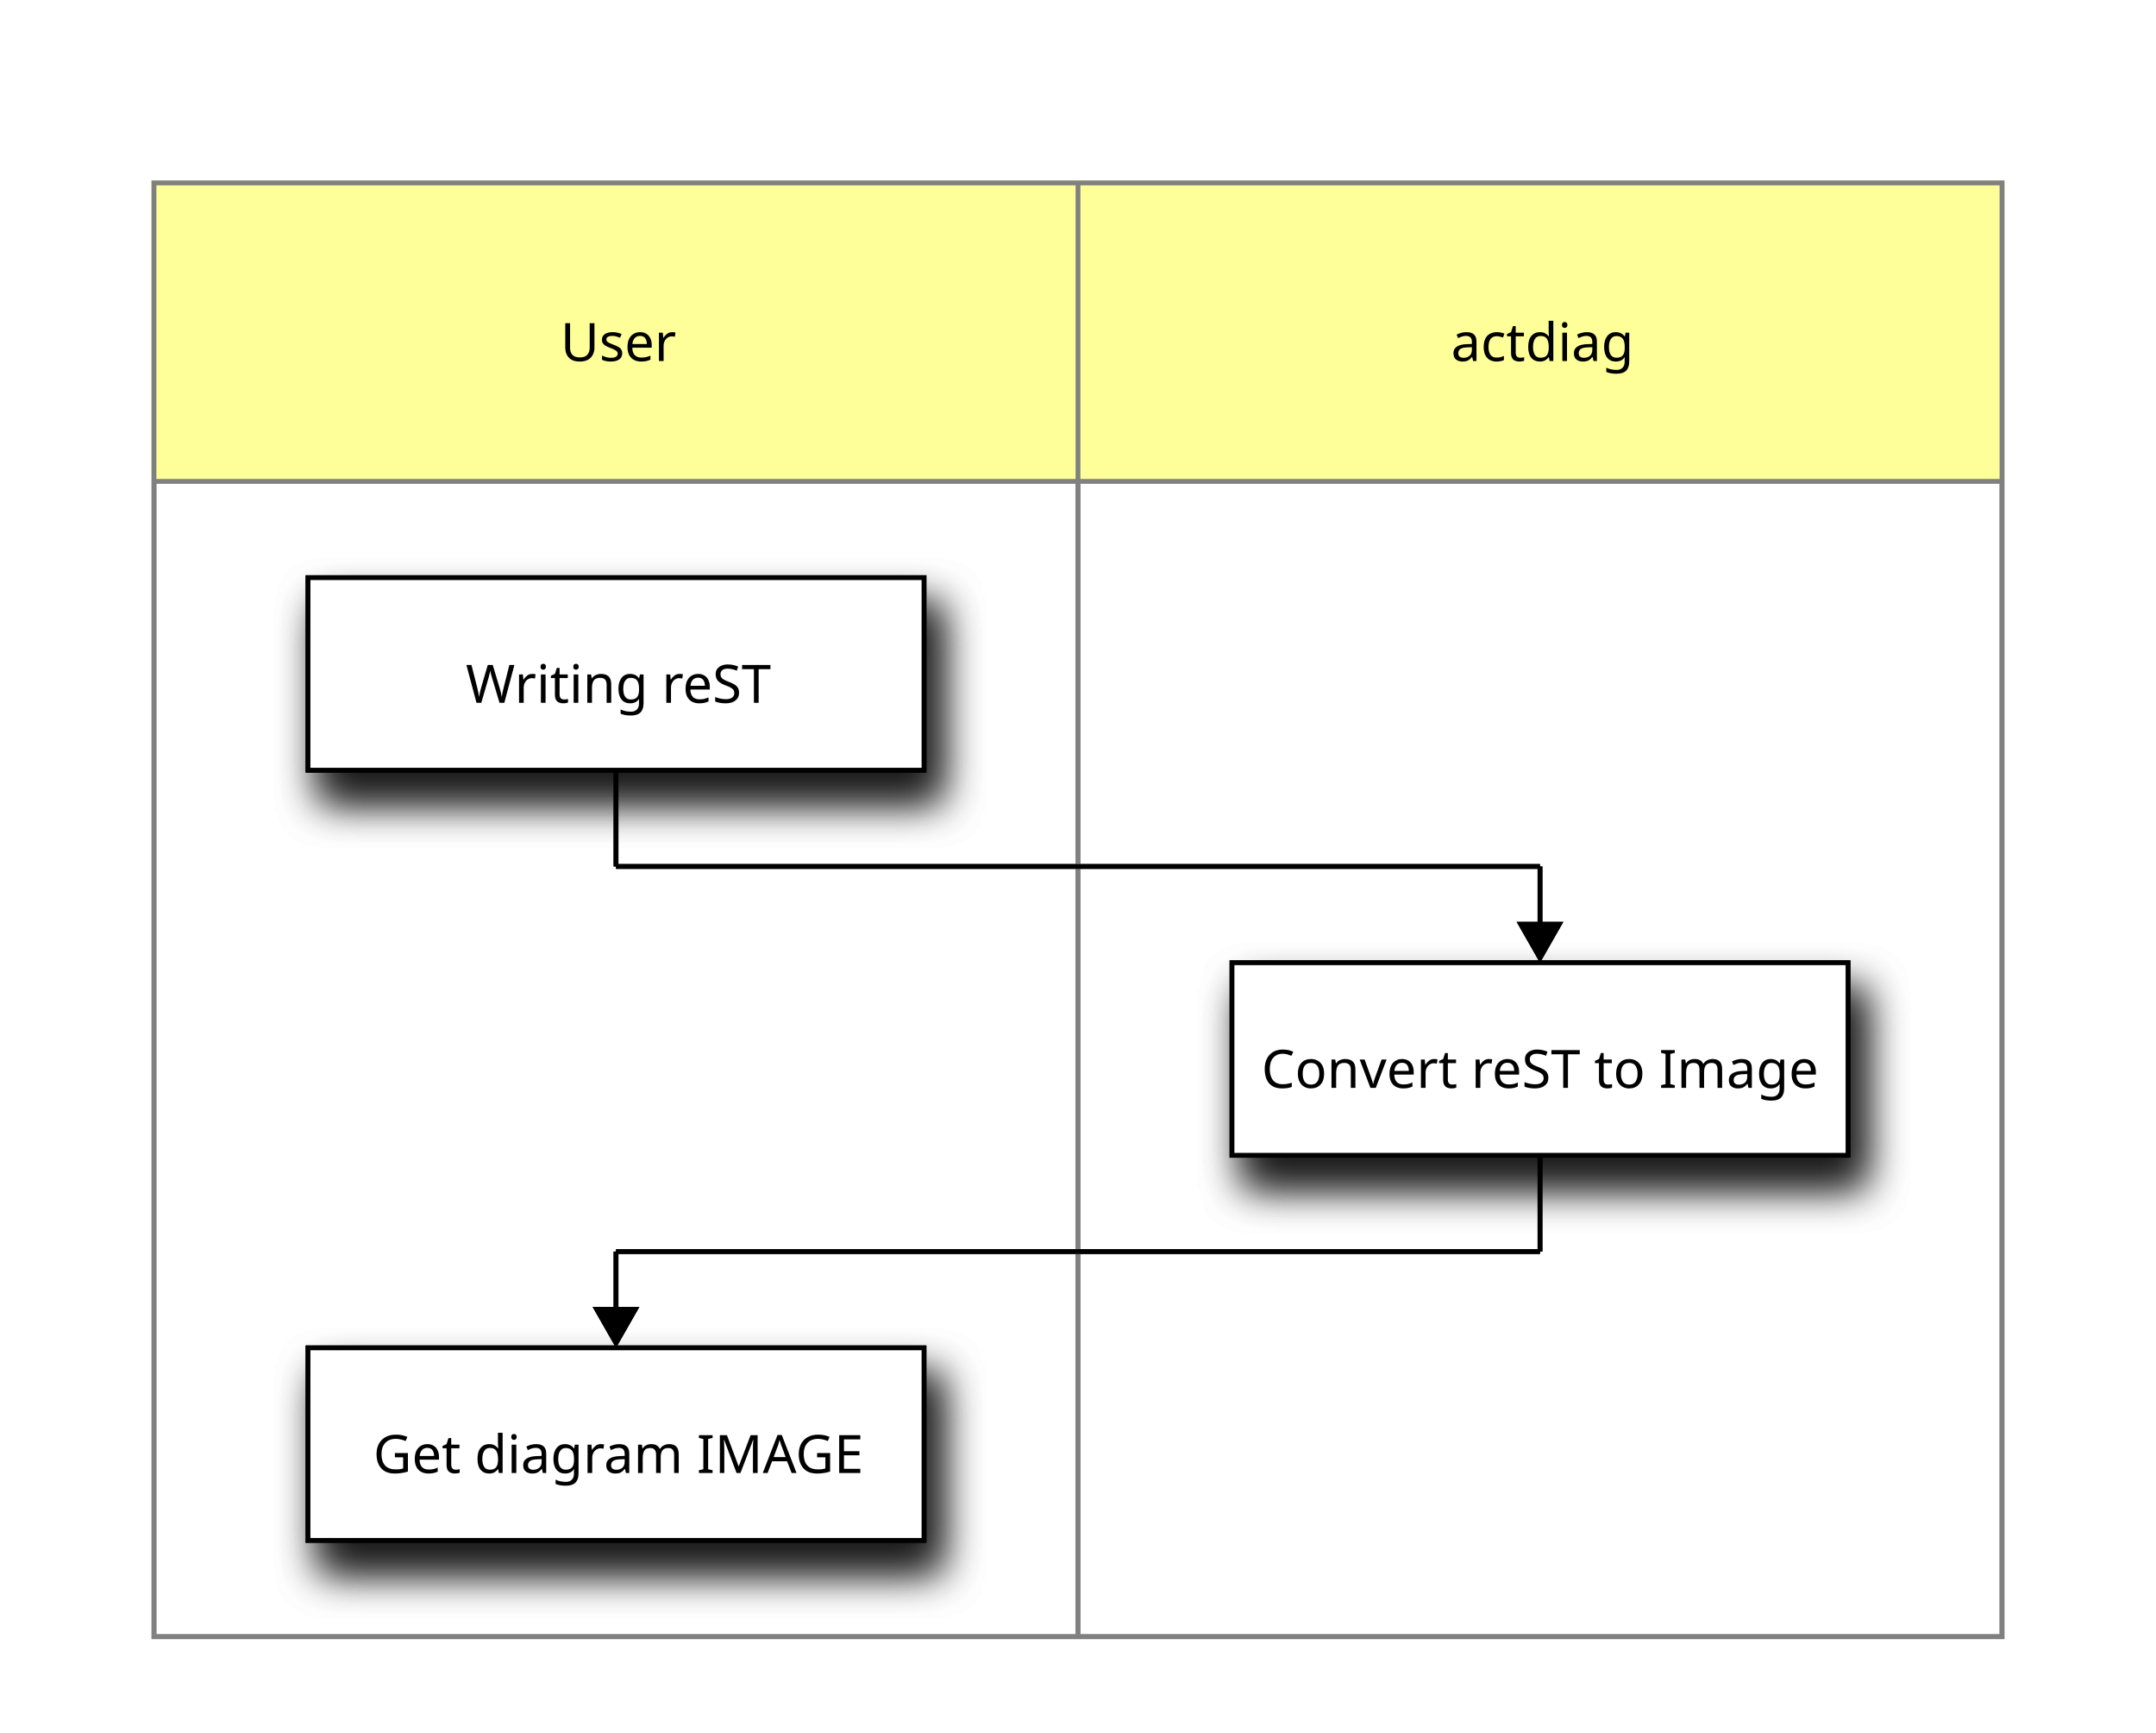
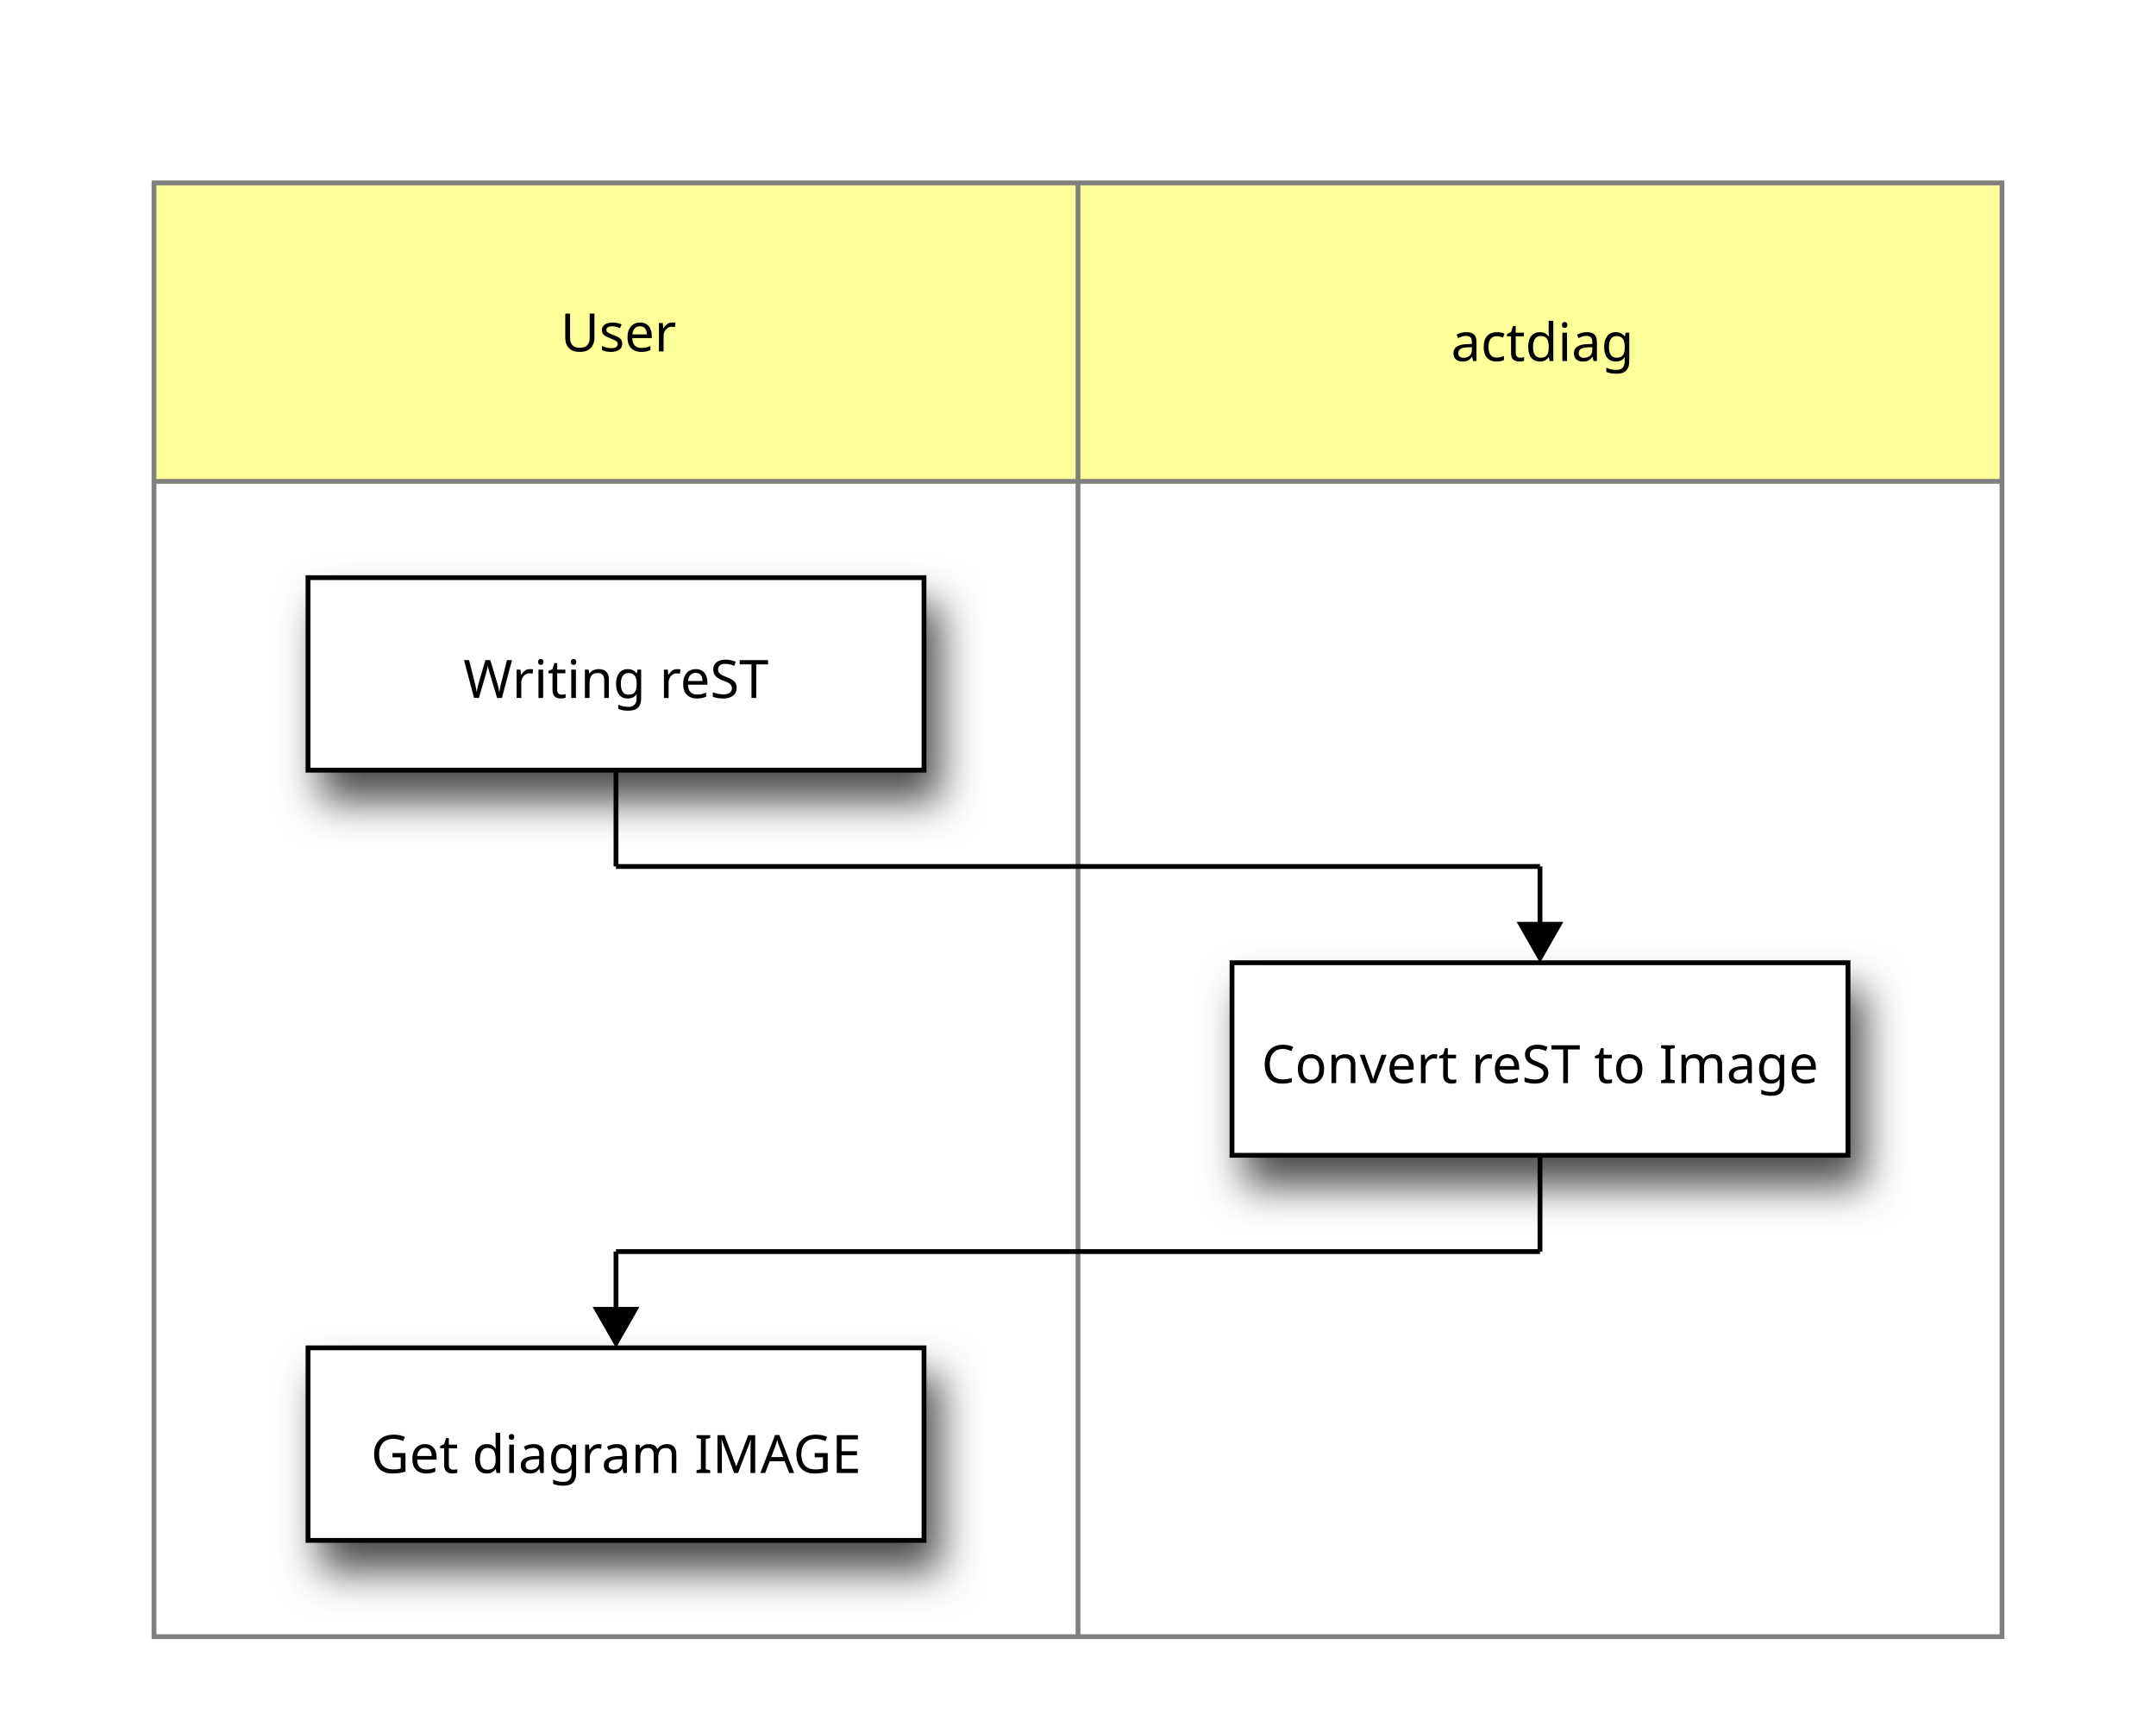
- <svg xmlns="http://www.w3.org/2000/svg" class="kroki-output kroki-output-activity-diagram" viewBox="0 0 448 360">
+ <svg xmlns="http://www.w3.org/2000/svg" viewBox="0 0 448 360">
  <defs id="defs_block">
    <filter height="1.504" id="filter_blur" width="1.157" x="-0.079" y="-0.252">
      <feGaussianBlur id="feGaussianBlur3780" stdDeviation="4.2" />
    </filter>
  </defs>
  <rect fill="rgb(0,0,0)" height="40" stroke="rgb(0,0,0)" style="filter:url(#filter_blur);opacity:0.7;fill-opacity:1" width="128" x="67" y="126" />
  <rect fill="rgb(0,0,0)" height="40" stroke="rgb(0,0,0)" style="filter:url(#filter_blur);opacity:0.7;fill-opacity:1" width="128" x="259" y="206" />
  <rect fill="rgb(0,0,0)" height="40" stroke="rgb(0,0,0)" style="filter:url(#filter_blur);opacity:0.7;fill-opacity:1" width="128" x="67" y="286" />
  <rect fill="#ffff99" height="62" stroke="#ffff99" width="192" x="32" y="38" />
-   <text fill="rgb(0,0,0)" font-family="sans-serif" font-size="11" font-style="normal" font-weight="normal" text-anchor="middle" textLength="25" x="128.5" y="75">
-                     User
-                 </text>
+   <text fill="rgb(0,0,0)" font-family="sans-serif" font-size="11" font-style="normal" font-weight="normal" text-anchor="middle" textLength="27" x="128.5" y="73">User</text>
  <rect fill="#ffff99" height="62" stroke="#ffff99" width="192" x="224" y="38" />
-   <text fill="rgb(0,0,0)" font-family="sans-serif" font-size="11" font-style="normal" font-weight="normal" text-anchor="middle" textLength="43" x="320.5" y="75">
-                     actdiag
-                 </text>
+   <text fill="rgb(0,0,0)" font-family="sans-serif" font-size="11" font-style="normal" font-weight="normal" text-anchor="middle" textLength="41" x="320.5" y="75">actdiag</text>
  <rect fill="none" height="302" stroke="gray" width="384" x="32" y="38" />
  <path d="M 32 100 L 416 100" fill="none" stroke="gray" />
  <path d="M 224 38 L 224 340" fill="none" stroke="gray" />
  <rect fill="rgb(255,255,255)" height="40" stroke="rgb(0,0,0)" width="128" x="64" y="120" />
-   <text fill="rgb(0,0,0)" font-family="sans-serif" font-size="11" font-style="normal" font-weight="normal" text-anchor="middle" textLength="73" x="128.5" y="146">
-                     Writing reST
-                 </text>
+   <text fill="rgb(0,0,0)" font-family="sans-serif" font-size="11" font-style="normal" font-weight="normal" text-anchor="middle" textLength="72" x="128.0" y="145">Writing reST</text>
  <rect fill="rgb(255,255,255)" height="40" stroke="rgb(0,0,0)" width="128" x="256" y="200" />
-   <text fill="rgb(0,0,0)" font-family="sans-serif" font-size="11" font-style="normal" font-weight="normal" text-anchor="middle" textLength="128" x="320.0" y="226">
-                     Convert reST to Image
-                 </text>
+   <text fill="rgb(0,0,0)" font-family="sans-serif" font-size="11" font-style="normal" font-weight="normal" text-anchor="middle" textLength="128" x="320.0" y="225">Convert reST to Image</text>
  <rect fill="rgb(255,255,255)" height="40" stroke="rgb(0,0,0)" width="128" x="64" y="280" />
-   <text fill="rgb(0,0,0)" font-family="sans-serif" font-size="11" font-style="normal" font-weight="normal" text-anchor="middle" textLength="103" x="128.5" y="306">Get
-                     diagram IMAGE
-                 </text>
-   <path d="M 128 160 L 128 180" fill="none" stroke="rgb(0,0,0)" />
-   <path d="M 128 180 L 320 180" fill="none" stroke="rgb(0,0,0)" />
-   <path d="M 320 180 L 320 192" fill="none" stroke="rgb(0,0,0)" />
-   <polygon fill="rgb(0,0,0)" points="320,199 316,192 324,192 320,199" stroke="rgb(0,0,0)" />
-   <path d="M 320 240 L 320 260" fill="none" stroke="rgb(0,0,0)" />
-   <path d="M 128 260 L 320 260" fill="none" stroke="rgb(0,0,0)" />
-   <path d="M 128 260 L 128 272" fill="none" stroke="rgb(0,0,0)" />
-   <polygon fill="rgb(0,0,0)" points="128,279 124,272 132,272 128,279" stroke="rgb(0,0,0)" />
-   <rect fill="rgb(0,0,0)" height="40" stroke="rgb(0,0,0)" style="filter:url(#filter_blur);opacity:0.7;fill-opacity:1" width="128" x="67" y="126" />
-   <rect fill="rgb(0,0,0)" height="40" stroke="rgb(0,0,0)" style="filter:url(#filter_blur);opacity:0.7;fill-opacity:1" width="128" x="259" y="206" />
-   <rect fill="rgb(0,0,0)" height="40" stroke="rgb(0,0,0)" style="filter:url(#filter_blur);opacity:0.7;fill-opacity:1" width="128" x="67" y="286" />
-   <rect fill="#ffff99" height="62" stroke="#ffff99" width="192" x="32" y="38" />
-   <text fill="rgb(0,0,0)" font-family="sans-serif" font-size="11" font-style="normal" font-weight="normal" text-anchor="middle" textLength="25" x="128.5" y="75">
-                     User
-                 </text>
-   <rect fill="#ffff99" height="62" stroke="#ffff99" width="192" x="224" y="38" />
-   <text fill="rgb(0,0,0)" font-family="sans-serif" font-size="11" font-style="normal" font-weight="normal" text-anchor="middle" textLength="43" x="320.5" y="75">
-                     actdiag
-                 </text>
-   <rect fill="none" height="302" stroke="gray" width="384" x="32" y="38" />
-   <path d="M 32 100 L 416 100" fill="none" stroke="gray" />
-   <path d="M 224 38 L 224 340" fill="none" stroke="gray" />
-   <rect fill="rgb(255,255,255)" height="40" stroke="rgb(0,0,0)" width="128" x="64" y="120" />
-   <text fill="rgb(0,0,0)" font-family="sans-serif" font-size="11" font-style="normal" font-weight="normal" text-anchor="middle" textLength="73" x="128.5" y="146">
-                     Writing reST
-                 </text>
-   <rect fill="rgb(255,255,255)" height="40" stroke="rgb(0,0,0)" width="128" x="256" y="200" />
-   <text fill="rgb(0,0,0)" font-family="sans-serif" font-size="11" font-style="normal" font-weight="normal" text-anchor="middle" textLength="128" x="320.0" y="226">
-                     Convert reST to Image
-                 </text>
-   <rect fill="rgb(255,255,255)" height="40" stroke="rgb(0,0,0)" width="128" x="64" y="280" />
-   <text fill="rgb(0,0,0)" font-family="sans-serif" font-size="11" font-style="normal" font-weight="normal" text-anchor="middle" textLength="103" x="128.5" y="306">Get
-                     diagram IMAGE
-                 </text>
+   <text fill="rgb(0,0,0)" font-family="sans-serif" font-size="11" font-style="normal" font-weight="normal" text-anchor="middle" textLength="114" x="128.0" y="306">Get diagram IMAGE</text>
  <path d="M 128 160 L 128 180" fill="none" stroke="rgb(0,0,0)" />
  <path d="M 128 180 L 320 180" fill="none" stroke="rgb(0,0,0)" />
  <path d="M 320 180 L 320 192" fill="none" stroke="rgb(0,0,0)" />
  <polygon fill="rgb(0,0,0)" points="320,199 316,192 324,192 320,199" stroke="rgb(0,0,0)" />
  <path d="M 320 240 L 320 260" fill="none" stroke="rgb(0,0,0)" />
  <path d="M 128 260 L 320 260" fill="none" stroke="rgb(0,0,0)" />
  <path d="M 128 260 L 128 272" fill="none" stroke="rgb(0,0,0)" />
  <polygon fill="rgb(0,0,0)" points="128,279 124,272 132,272 128,279" stroke="rgb(0,0,0)" />
</svg>
